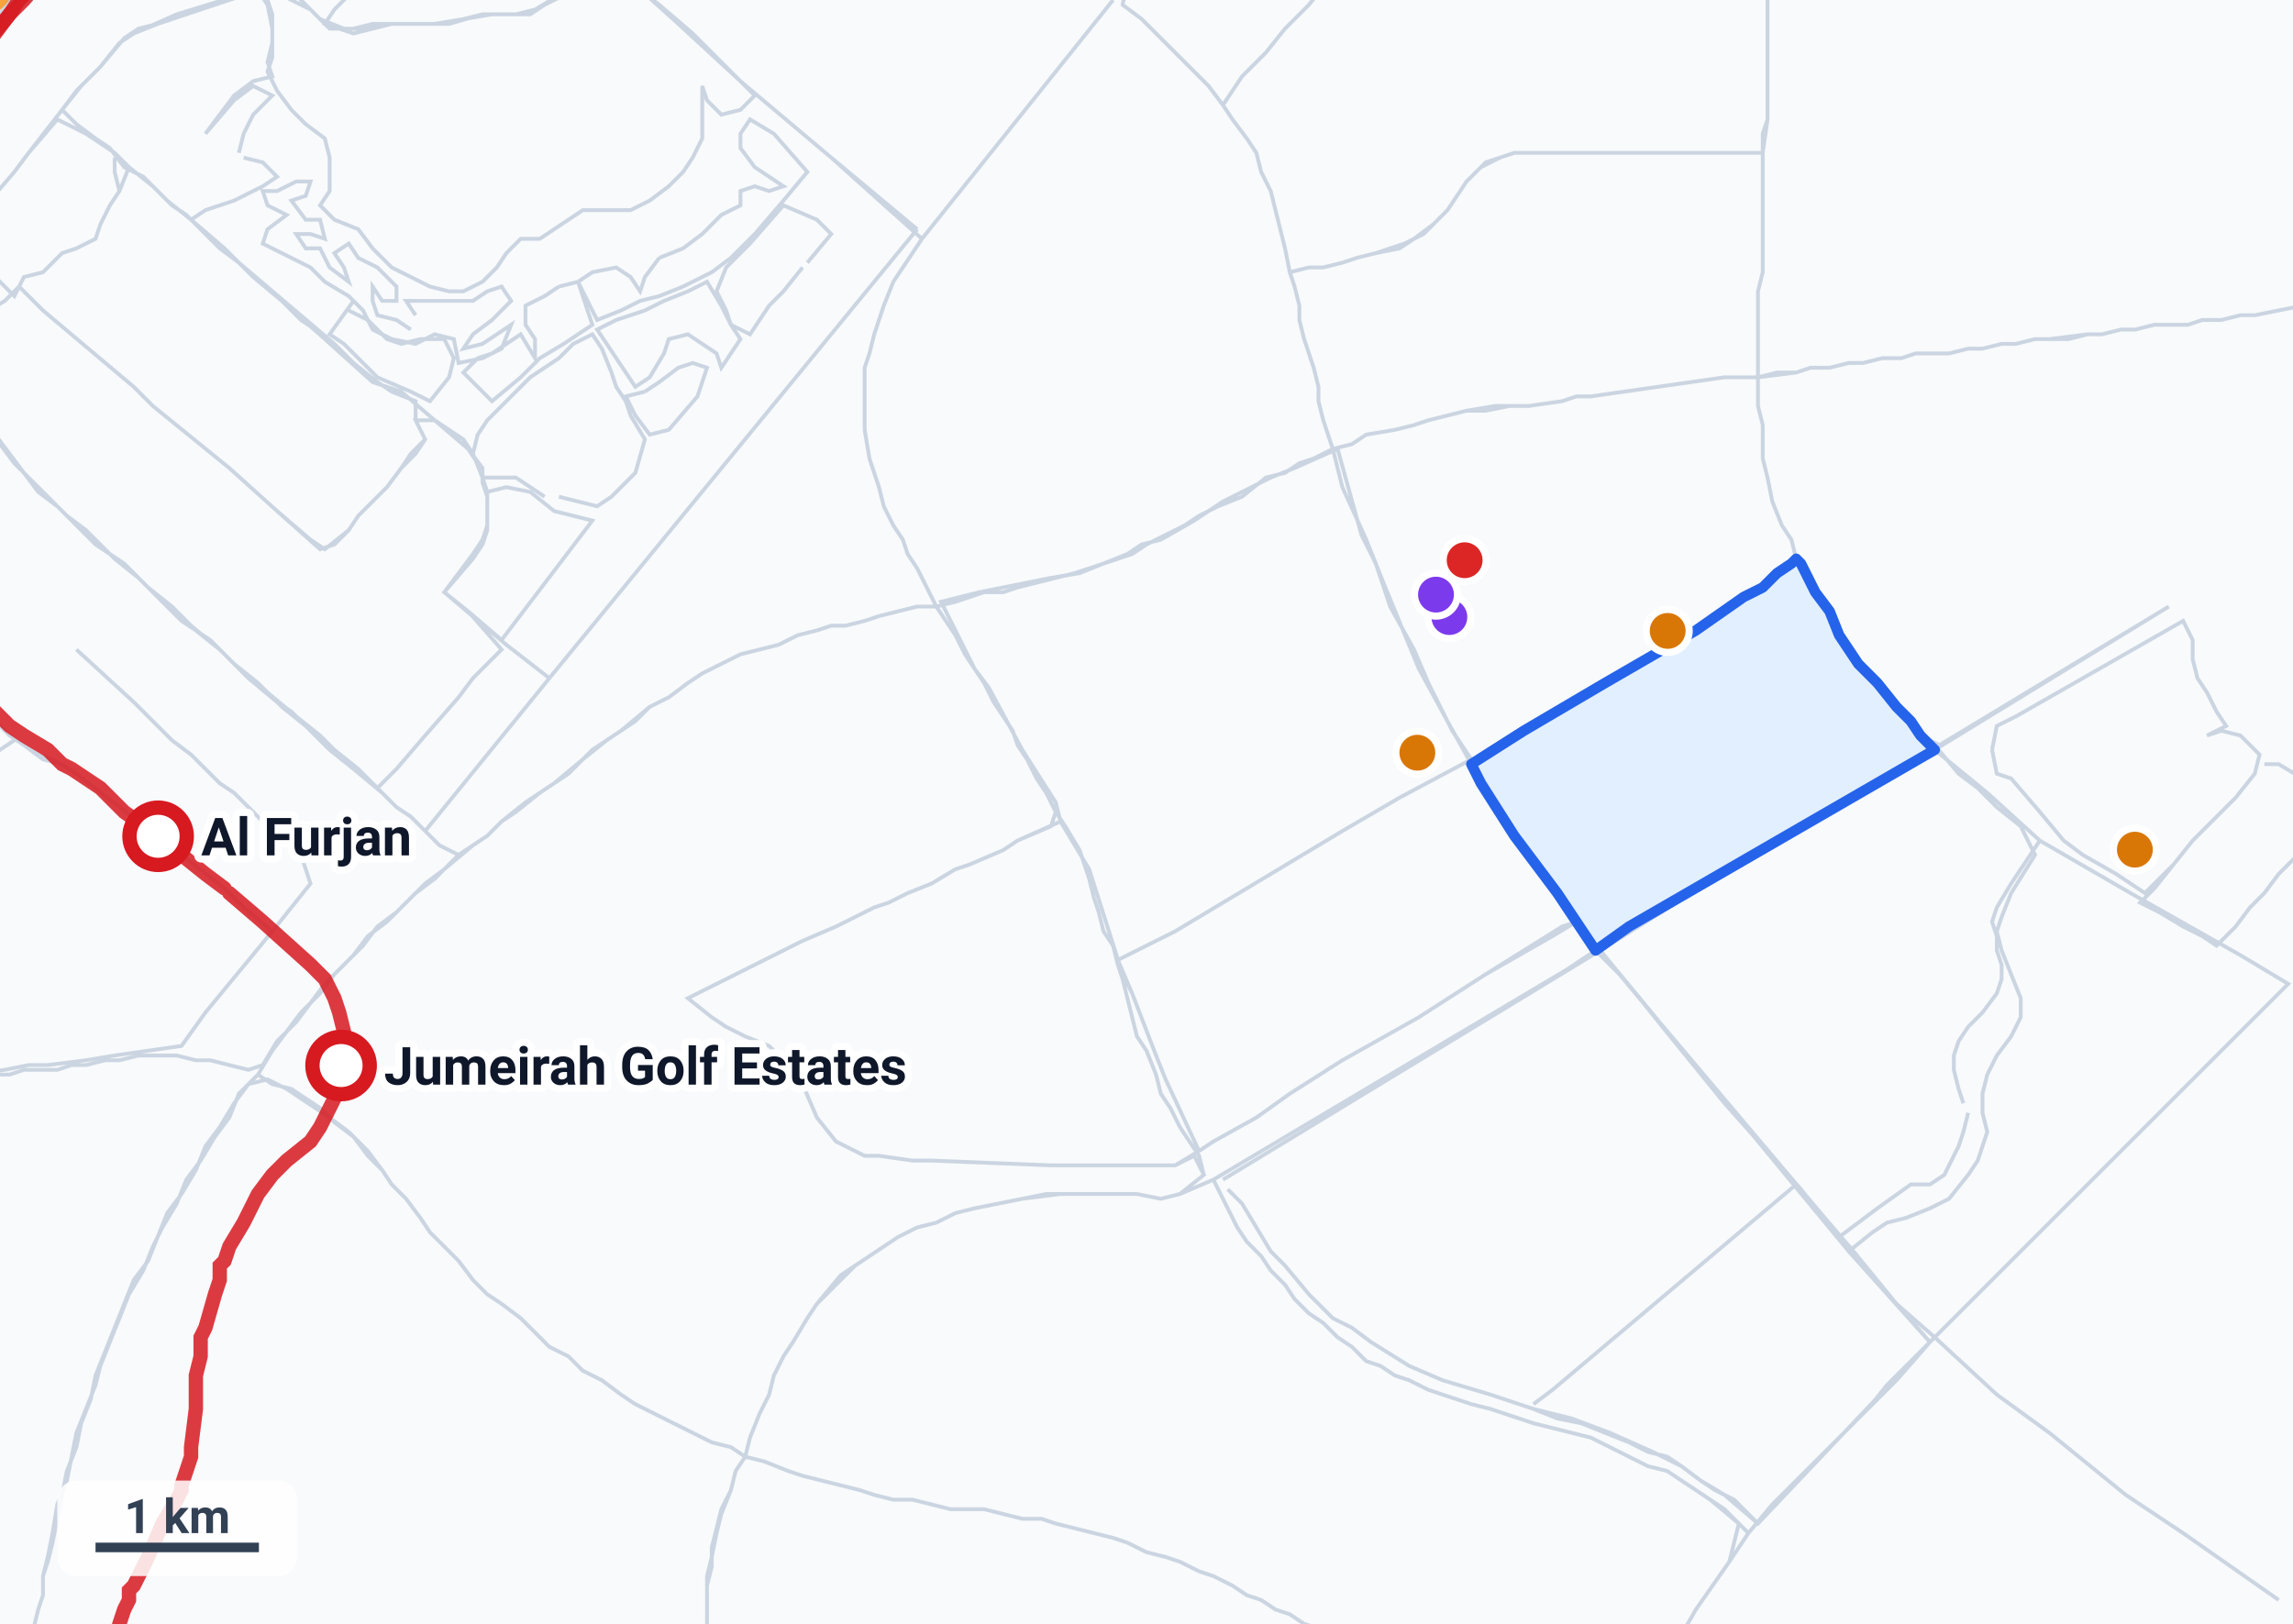
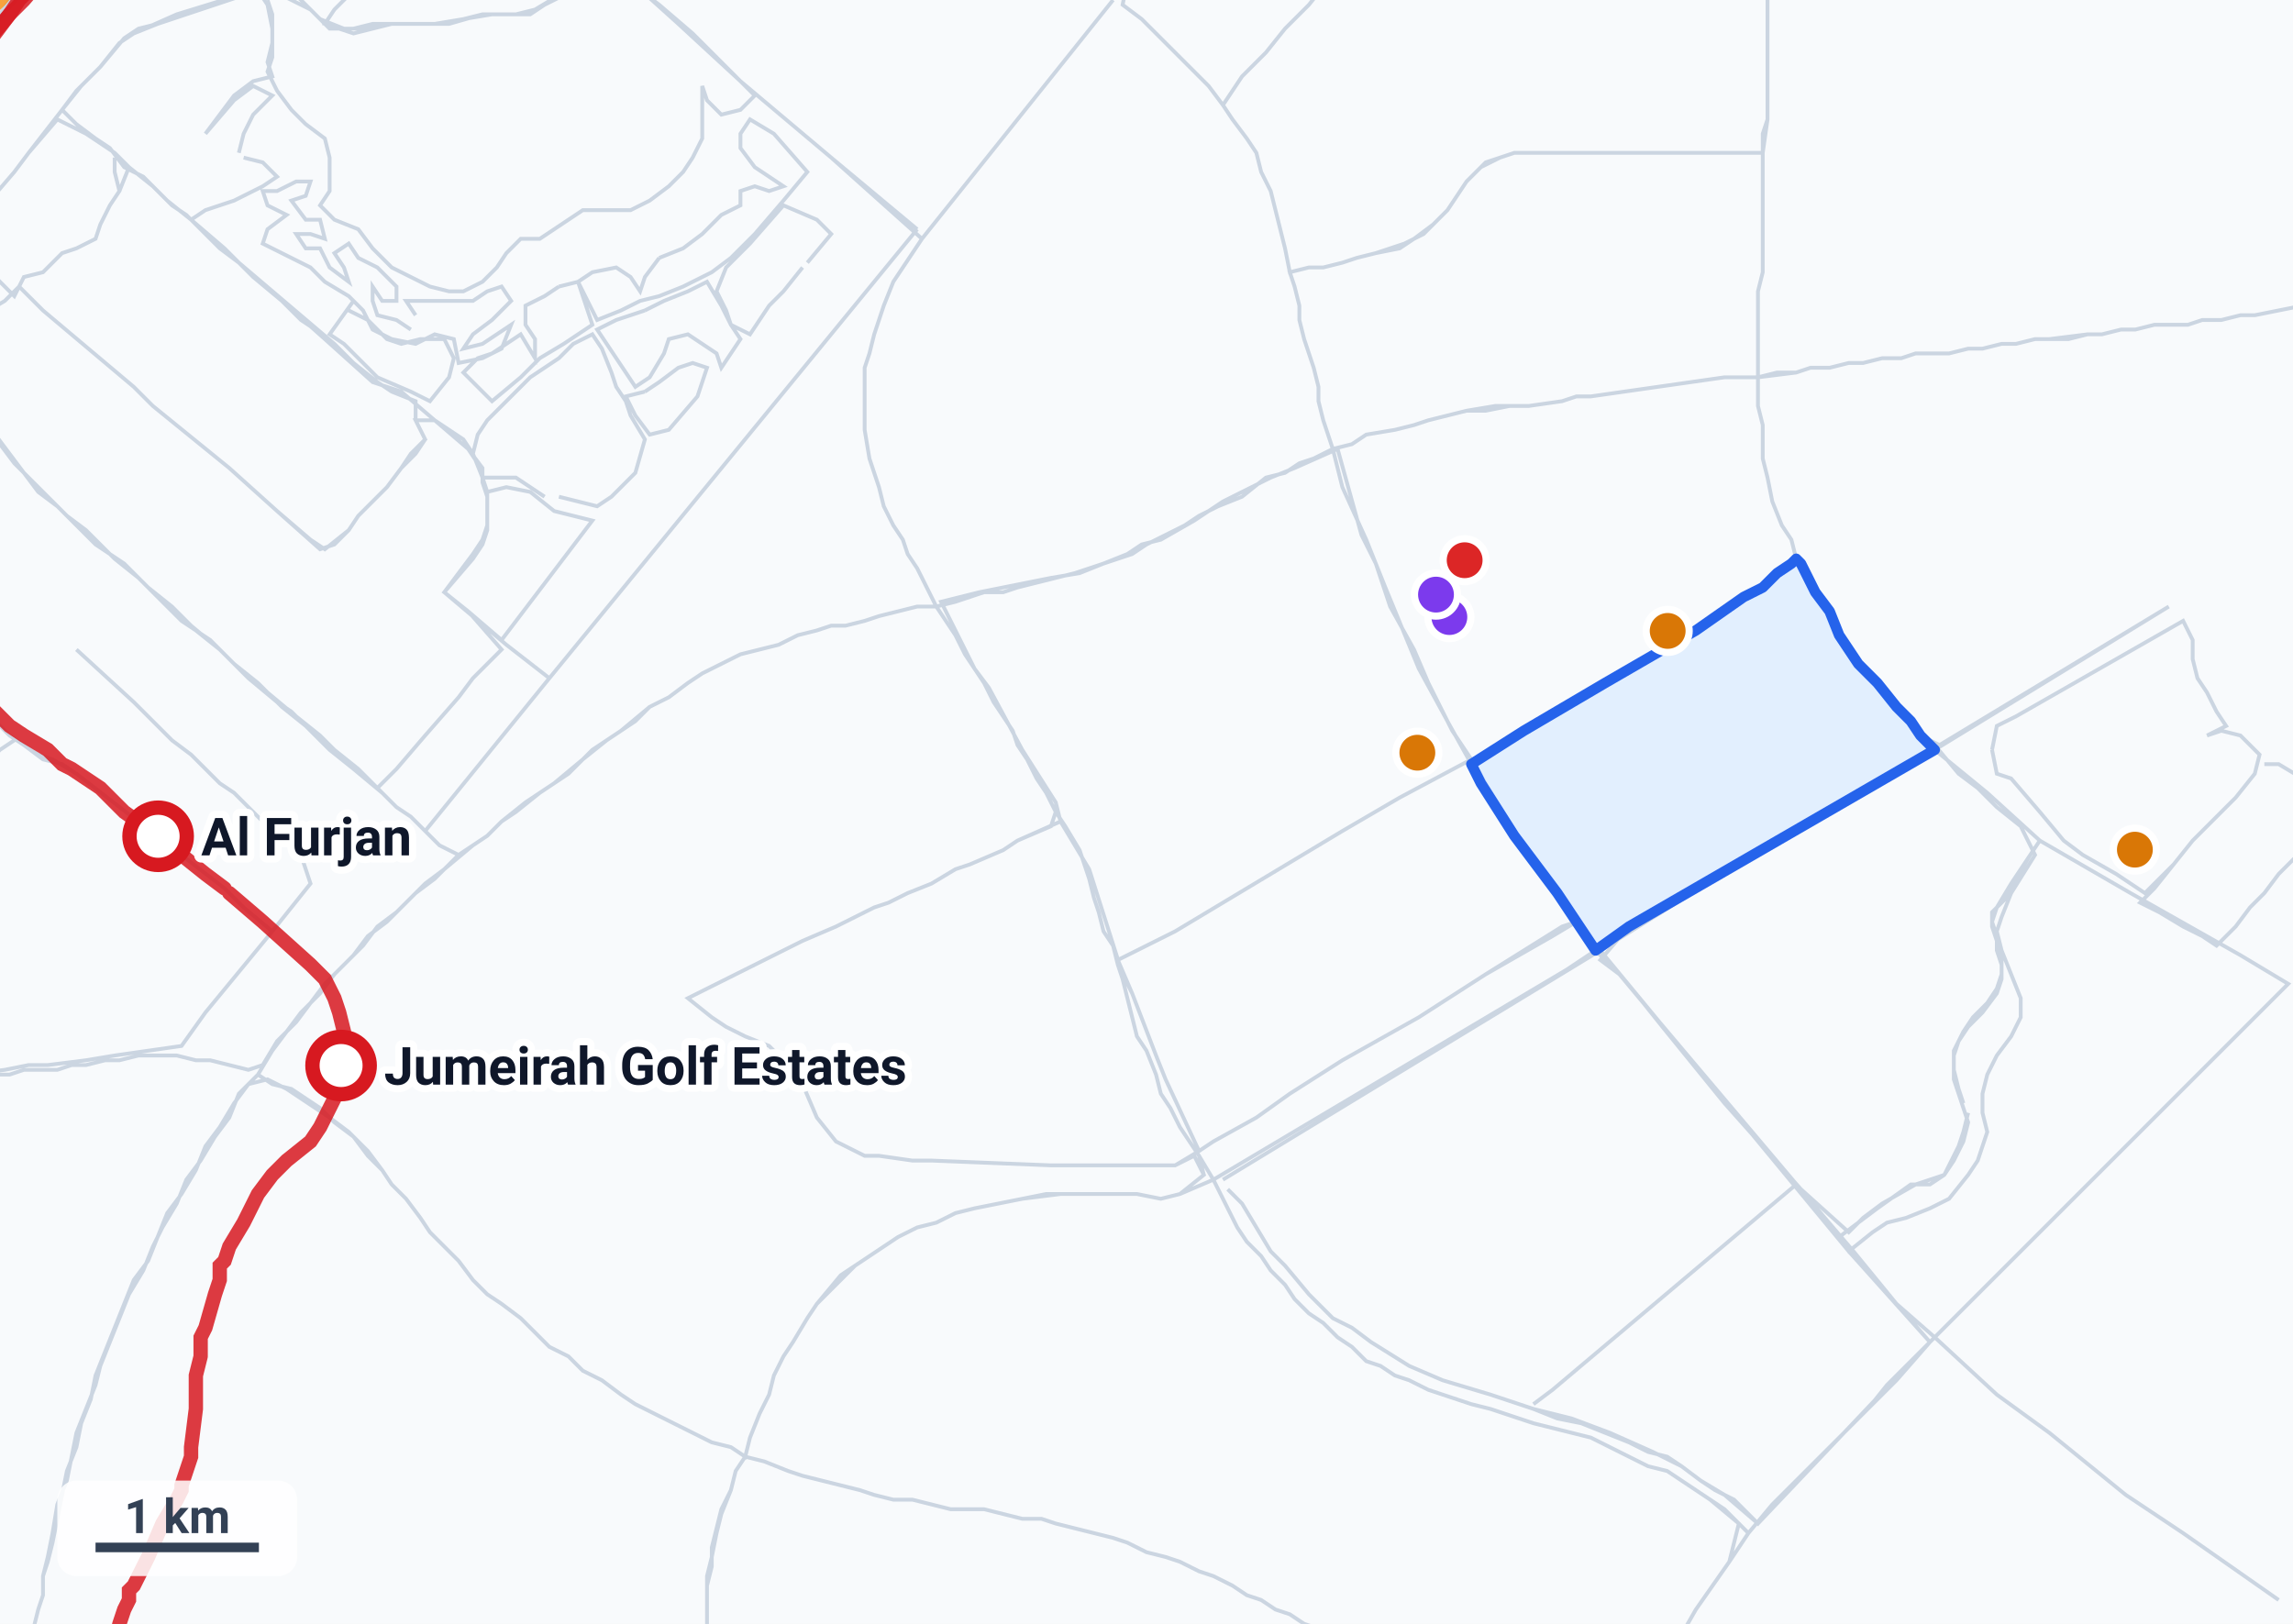
<svg xmlns="http://www.w3.org/2000/svg" viewBox="0 0 480 340" width="480" height="340">
  <style>.l{font:600 11px system-ui,-apple-system,"Segoe UI",Roboto,sans-serif;fill:#0f172a;paint-order:stroke;stroke:#fff;stroke-width:3px;stroke-linejoin:round}.s{font:600 10px system-ui,-apple-system,"Segoe UI",Roboto,sans-serif;fill:#334155}</style>
  <rect width="480" height="340" fill="#f8fafc" />
-   <path d="M235,1 239,4 242,7 245,10 249,14 253,18 256,22 258,25 261,29 263,32 264,36 266,40 267,44 268,48 269,52 270,57 271,60 272,64 272,67 273,71 274,74 275,77 276,81 276,84 277,88 278,91 279,94 275,96 272,97 269,99 265,100 260,104 255,106 251,108 248,110 244,112 240,114 237,116 231,118 228,119 225,120 221,121 217,122 213,123 210,124 206,124 203,125 200,126 196,127 194,123 192,119 190,116 189,113 187,110 185,106 184,102 182,96 181,90 181,84 181,80 181,77 182,74 183,70 184,67 185,64 187,59 193,50 233,-0M370,25 369,28 369,32 366,32 362,32 359,32 355,32 352,32 349,32 345,32 342,32 338,32 335,32 331,32 328,32 324,32 321,32 317,32 314,33 311,34 307,38 303,44 300,47 296,50 293,52 288,53 284,54 281,55 277,56 274,56 270,57 269,52 268,48 267,44 266,40 264,36 263,32 261,29 258,25 256,22 260,16 265,11 269,6 274,1 278,-4M371,-5 370,-2 370,2 370,6 370,10 370,13 370,17 370,21 370,25M273,340 276,341 280,343 283,345 286,346M148,347 148,342 148,338 148,334 148,330 149,326 150,321 151,317 153,312 154,308 156,305 160,306 165,308 168,309 172,310 176,311 180,312 183,313 187,314 191,314 195,315 199,316 202,316 206,316 210,317 214,318 218,318 221,319 225,320 229,321 233,322 236,323 240,325 244,326 247,327 251,329 254,330 258,332 261,334 264,335 267,337 270,338 273,340M351,344 355,337 362,327 366,321 371,315 376,310 381,305 386,300 391,295 395,290 400,285 405,280 418,292 429,300 445,313 457,321 477,335M145,300 149,302 153,303 156,305 154,308 153,312 151,316 150,320 149,324 149,328 148,332 148,336 148,342 148,347M7,344 7,341 8,337 9,334 9,330 10,327 11,323 12,318 13,313 14,308 16,303 17,298 19,293 20,288 22,283 24,278 26,273 28,268 31,264 33,259 35,254 38,250 41,245 43,240 46,236 49,231 52,227 56,226 60,228 63,230 66,232 69,234 73,237 77,241 80,245 82,248 85,251 88,255 90,258 93,261 96,264 99,268 102,271 105,273 109,276 112,279 115,282 119,284 122,287 126,289 130,292 133,294 137,296 141,298 145,300M376,117 372,120 369,123 365,125 355,132 336,143 319,153 308,160 303,151 297,140 290,123 286,113 281,102 279,94 283,93 286,91 292,90 296,89 299,88 303,87 307,86 311,86 316,85 320,85 327,84 330,83 333,83 340,82 347,81 354,80 361,79 364,79 368,79 368,82 368,85 369,89 369,92 369,96 370,100 371,105 373,110 375,113 376,117M278,-4 274,1 269,6 265,11 260,16 256,22 253,18 249,14 245,10 242,7 239,4 235,1 236,-4M193,50 187,59 185,64 184,67 183,70 182,74 181,77 181,80 181,84 181,90 182,96 184,102 185,106 187,110 189,113 190,116 192,119 194,123 196,127 192,127 188,128 184,129 181,130 177,131 174,131 171,132 167,133 163,135 159,136 155,137 151,139 147,141 144,143 140,146 136,148 133,151 127,155 122,159 116,164 110,168 105,172 102,175 99,177 96,179 92,177 89,174 115,142 192,48M477,335 457,321 445,313 429,300 418,292 405,280 479,206M233,-0 193,50 174,33 155,17 142,5 132,-4M226,-6 230,-3 233,-0M54,225 50,229 48,234 45,238 42,243 39,247 37,252 34,257 32,261 30,266 27,271 25,276 23,281 21,286 20,290 18,295 16,300 15,305 14,310 12,315 11,321 10,326 9,330 9,334 8,337 7,341 7,344M-8,226 -5,225 -1,225 2,225 5,224 9,224 12,224 15,223 18,223 22,222 25,222 29,221 33,221 37,221 41,222 44,222 48,223 52,224M411,231 410,228 409,224 409,221 410,218 412,215 415,212 418,208 419,205 419,202 418,199 418,196 417,193 418,190 421,185 425,179 427,176 446,187 469,200 479,206 405,280 397,273 388,263 385,259 389,256 393,253 400,248 404,248 407,246 410,240 411,237 412,233M454,127 406,156 402,154 400,151 397,148 393,143 389,139 385,133 383,128 380,124 378,120 376,117 375,113 373,110 371,105 370,100 369,96 369,92 369,89 368,85 368,82 368,79 372,78 376,78 379,77 383,77 387,76 390,76 394,75 398,75 401,74 405,74 408,74 412,73 415,73 419,72 422,72 426,71 429,71 433,71 437,70 440,70 444,69 447,69 451,68 454,68 458,68 461,67 465,67 469,66 472,66 477,65 482,64 486,64M369,39 369,43 369,46 369,50 369,54 369,57 368,61 368,64 368,68 368,71 368,75 368,79 364,79 361,79 354,80 347,81 340,82 333,83 330,83 327,84 320,85 316,85 313,85 307,86 303,87 299,88 296,89 292,90 286,91 283,93 279,94 278,91 277,88 276,84 276,81 275,77 274,74 273,71 272,67 272,64 271,60 270,57 274,56 277,56 281,55 284,54 288,53 291,52 294,51 298,49 303,44 307,38 310,35 314,33 317,32 321,32 324,32 328,32 331,32 335,32 338,32 342,32 345,32 349,32 352,32 355,32 359,32 362,32 366,32 369,32 369,36 369,39M9,-7 5,-3 1,2 -2,6 -7,12M486,64 482,64 477,65 472,66 469,66 465,67 461,67 458,68 454,68 451,68 447,69 444,69 440,70 437,70 429,71 426,71 422,72 419,72 415,73 412,73 408,74 405,74 401,74 398,75 394,75 390,76 387,76 383,77 379,77 376,78 368,79 368,75 368,71 368,68 368,64 368,61 369,57 369,54 369,50 369,46 369,43 369,39 369,36 369,32 370,25 370,21 370,17 370,13 370,10 370,6 370,2 370,-2 371,-5M377,249 388,263 397,273 405,280 400,285 395,290 391,295 386,300 381,305 376,310 371,315 366,321 361,316 352,310 349,308 345,307 341,305 337,303 333,301 329,300 325,299 321,298 318,297 315,296 312,295 308,294 305,293 302,292 299,291 295,289 292,288 289,286 286,285 283,282 280,280 277,277 274,275 271,272 269,269 266,266 264,263 261,260 259,257 257,253 254,247 328,203 334,199 339,204 344,210 348,215 361,231 377,249M54,-3 50,-1 37,3 28,7 25,9 21,14 16,19 13,23 16,26 20,29 23,31 26,35 30,37 33,40 36,43 39,45 42,48 46,52 50,55 68,71 78,80 84,82 98,94 100,97 101,100 102,103 102,107 102,110 101,113 99,116 93,124 106,135 115,142 89,174 86,171 83,169 80,166 77,163 72,159 67,154 62,150 56,145 51,141 46,136 41,132 36,127 31,123 26,118 20,114 15,109 12,106 8,103 5,99 2,95 -1,91 -4,87 -6,83 -9,78M-9,14 -5,9 -1,5 3,0 7,-4M479,206 469,200 446,187 427,176 416,166 405,157 454,127M123,-7 119,-2 114,1 110,3 105,3 101,3 97,4 91,5 83,5 78,5 74,6 69,6 62,-1 58,-5 55,-3M-9,77 -7,81 -5,86 -2,90 1,94 4,98 7,101 11,105 14,108 18,111 23,116 28,120 33,125 38,130 44,134 49,139 54,143 59,148 64,152 69,157 74,161 80,166 83,169 86,171 89,174 92,177 96,179 91,184 87,187 83,191 79,194 76,198 72,202 68,206 65,210 62,214 58,218 55,223 52,224 48,223 44,222 41,222 37,221 33,221 29,221 25,222 22,222 18,223 15,223 12,224 9,224 5,224 2,225 -1,225 -5,225 -8,226M192,48 115,142 106,135 93,124 99,117 101,114 102,111 102,107 102,104 101,101 101,98 98,94 84,82 78,80 70,72 50,55 47,52 42,48 39,45 36,43 33,40 30,37 26,35 23,31 20,29 16,26 13,23 16,19 21,14 25,9 28,7 37,3 50,-1 54,-3 58,-5 62,-1 67,4 72,6 76,6 80,5 91,5 94,5 101,3 104,3 108,3 112,2 117,-1 122,-4M132,-4 142,5 155,17 174,33 192,48M254,247 247,250 243,251 238,250 234,250 230,250 226,250 222,250 214,251 209,252 204,253 200,254 196,256 192,257 188,259 185,261 182,263 176,267 171,273 169,276 166,281 164,284 162,288 161,292 159,296 157,301 156,305 153,303 149,302 145,300 141,298 137,296 133,294 130,292 126,289 122,287 119,284 115,282 112,279 109,276 105,273 102,271 99,268 96,264 93,261 90,258 88,255 85,251 82,248 80,245 77,242 74,238 70,235 67,232 64,230 61,228 57,227 54,225 57,220 60,216 63,212 67,208 70,204 74,200 77,196 81,193 85,189 89,185 93,182 99,177 102,175 105,172 108,170 113,166 119,162 124,157 130,153 136,148 140,146 144,143 147,141 151,139 155,137 159,136 163,135 167,133 171,132 174,131 177,131 181,130 184,129 188,128 192,127 196,127 198,130 200,133 202,137 204,140 206,143 208,147 210,150 212,153 213,156 215,159 217,163 219,166 221,170 223,173 226,178 228,184 229,188 230,191 231,195 233,198 234,202 235,205 236,209 237,213 238,217 240,220 242,225 243,229 245,232 247,236 249,239 251,242 252,246M292,288 295,289 299,291 302,292 305,293 308,294 312,295 315,296 318,297 321,298 325,299 329,300 333,301 337,303 341,305 345,307 349,308 352,310 358,314 364,319 362,327 355,337 351,344M286,346 283,345 280,343 276,341 273,340 270,338 267,337 264,335 261,334 258,332 254,330 251,329 247,327 244,326 240,325 236,323 233,322 229,321 225,320 221,319 218,318 214,318 210,317 206,316 202,316 199,316 195,315 191,314 187,314 183,313 180,312 176,311 172,310 168,309 165,308 160,306 156,305 157,301 159,296 161,292 162,288 164,284 166,281 169,276 171,273 174,270 179,265 185,261 188,259 192,257 196,256 200,254 204,253 209,252 214,251 219,250 226,250 230,250 234,250 238,250 243,251 247,250 254,247 257,253 259,257 261,260 264,263 266,266 269,269 271,272 274,275 277,277 280,280 283,282 286,285 289,286 292,288M486,64 482,64 477,65 472,66 469,66 465,67 461,67 458,68 454,68 451,68 447,69 444,69 440,70 437,70 429,71 426,71 422,72 419,72 415,73 412,73 408,74 405,74 401,74 398,75 394,75 390,76 387,76 383,77 379,77 376,78 368,79 368,75 368,71 368,68 368,64 368,61 369,57 369,54 369,50 369,46 369,43 369,39 369,36 369,32 370,25 370,21 370,17 370,13 370,10 370,6 370,2 370,-2 371,-5M5,-2 -2,6M-10,-3 -7,-3 -9,-7M321,295 326,297 331,298 336,300 341,302 345,304 349,305 352,307 356,310 359,312 363,314 368,319 373,313 397,289 404,281 397,273 388,262 382,255 376,248 325,291 321,294M256,247 335,199 387,262 404,281 368,319 361,313 356,310 352,307 346,304 337,300 329,297 321,295 312,292 302,289 295,286 287,281 283,278 279,276 274,271 269,265 266,262 263,257 260,252 257,249M-2,6 2,0M51,-6 54,-2 33,5 29,6 26,8 21,14 17,18 13,23 6,32 3,36 -3,43 -7,47 -9,50M4,60 1,63 -4,66 -8,70M-9,77 -6,84 -2,89 0,93 3,97 6,100 10,104 17,111 21,114 24,117 29,121 33,125 36,128 40,131 46,136 52,142 58,147 61,149 65,153 70,157 75,161 79,165 83,161 89,154 96,146 99,142 102,139 105,136 98,128 93,124 99,117 101,113 102,110 102,107 102,103 101,100 99,95 97,92 91,88 87,88 89,92 87,95 84,98 81,102 78,105 75,108 73,111 70,114 67,115 58,107 48,98 32,85 28,81 9,65 4,60M4,60 9,65 28,81 32,85 48,98 58,107 65,113 68,115 73,111 75,108 78,105 81,102 84,98 86,95 89,92 87,88 87,84 82,82 79,80 74,76 71,73 66,69 63,67 59,63 53,58 50,55 47,52 40,46 35,42 32,39 27,35 25,40 23,43 21,47 20,50 16,52 13,53 9,57 5,58M24,33 24,36 25,40 23,43 21,47 20,50 16,52 13,53 9,57 5,58 3,62 0,59 -4,55 -9,50 -7,47 -3,43 3,36 6,32 12,25 18,28 24,32M417,157 418,162 421,163 427,170 432,176 436,179 443,183 449,187 455,181 459,176 464,171 468,167 472,162 473,158 469,154 465,153 462,154 466,152 464,149 462,145 460,142 459,138 459,134 457,130 422,150 418,152 417,157M472,162 468,167 464,171 459,176 455,181 451,186 448,189 452,191 457,194 461,196 464,198 468,194 471,190 474,187 477,183 481,179 485,175 487,171 485,167 482,163 477,160 474,160M251,241 244,226 242,221 237,208 235,204 228,182 222,172 221,168 214,157 207,144 204,140 197,126 205,124 220,121 226,120 231,118 236,116 239,114 243,113 250,109 256,105 260,103 266,100 271,98 280,94 285,112 288,118 291,127 296,136 299,143 302,149 304,153 308,159 314,169 319,177 321,180 324,184 327,189 330,193 327,194 311,204 297,213 281,222 270,229 263,234 254,239 251,241M234,201 237,208 242,221 244,226 251,241 254,239 263,234 270,229 281,222 297,213 311,204 325,196 330,193 327,189 324,184 321,180 319,177 315,171 308,159 293,167 281,174 246,195 234,201M78,-6 74,-2 70,2 68,5 71,6 74,7 78,6 82,5 86,5 90,5 93,5 97,4 103,3 107,3 111,3 114,1 118,-1 122,-5M5,156 9,159 13,160 16,162 47,186 51,190 57,195 43,212 38,219 31,220 24,221 18,222 10,223 6,223 1,224 -7,225M-10,169 -7,164 -3,160 -0,157 3,155M-9,140 -6,145 -2,150 2,154 8,158 11,159 16,162 47,186 51,190 57,195 65,185 63,179 58,175 53,170 49,166 46,164 43,161 40,158 36,155 31,150 28,147 16,136M54,-2 57,-2 61,-0 65,2 68,5 71,6 74,7 78,6 82,5 86,5 90,5 93,5 97,4 103,3 107,3 111,3 114,1 118,-1 122,-5M130,-5 134,-2 138,1 145,7 148,10 153,15 158,20 155,23 151,24 148,21 147,18 147,22 147,26 147,29 145,33 143,36 140,39 136,42 132,44 128,44 122,44 119,46 116,48 113,50 109,50 106,53 104,56 101,59 97,61 94,61 90,60 86,58 82,56 78,52 75,48 70,46 67,43 69,40 69,37 69,33 68,29 64,26 61,23 58,19 56,15 57,12 57,7 57,3 56,-0M114,104 108,100 101,100 99,95 100,91 102,88 108,82 111,79 114,77 117,75 120,72 124,70 126,73 128,78 129,81 131,84 132,87 135,92 133,99 128,104 125,106 121,105 117,104M73,65 77,67 81,71 84,72 88,71 93,71 95,75 94,79 90,84 86,82 79,79 76,76 72,72 69,70 74,63M135,65 139,63 144,61 148,59 151,64 153,68 155,71 151,77 150,74 147,72 144,70 140,71 139,74 136,79 133,81 127,72 125,69 129,67 135,65M117,60 121,59 124,68 118,72 113,75 109,79 103,84 97,78 100,75 103,74 109,70 112,75 112,71 110,68 110,64 114,62 117,60M138,54 143,52 147,49 151,45 155,43 155,40 158,39 161,40 164,39 161,37 158,35 155,31 155,28 157,25 162,28 169,36 164,42 158,49 153,54 149,57 143,60 138,62 134,63 130,65 125,67 121,59 124,57 129,56 132,58 134,61 135,58 138,54M135,82 138,80 142,77 145,76 148,77 146,83 140,90 136,91 133,87 131,83 135,82M168,56 164,61 161,64 157,70 153,68 152,65 150,61 152,56 157,51 164,43 171,46 174,49 169,55M96,120 99,117 101,113 102,110 102,107 102,103 106,102 111,103 116,107 120,108 124,109 105,134 98,128 93,124 96,120M87,66 85,63 88,63 92,63 95,63 99,63 102,61 105,60 107,63 103,67 99,70 97,73 101,72 104,70 107,68 105,73 101,75 96,76 95,71 91,70 87,72 82,71 78,69 76,65 73,62 68,59 65,56 61,54 55,51 56,48 60,45 56,43 55,40 58,40 62,38 65,38 64,41 61,42 64,46 67,46 68,50 65,49 62,49 64,52 67,52 69,56 73,59 72,56 70,53 73,51 75,54 79,56 83,60 83,63 80,63 78,60 78,63 79,66 83,67 86,69M51,33 55,34 58,37 55,39 49,42 43,44 40,46 35,42 32,39 27,35 24,32 18,28 13,23 16,19 21,14 25,9 28,7 33,5 54,-2 56,1 57,6 57,9 56,13 57,16 53,17 49,20 46,24 43,28 49,21 53,18 57,20 53,24 51,28 50,32M335,199 344,210 382,255 387,262 392,258 395,256 399,255 404,253 408,251 412,246 414,243 416,237 415,233 415,229 416,225 418,221 421,217 423,213 423,209 419,199 418,195 419,192 421,187 426,179 423,173 418,169 414,165 410,162 405,156 398,161 384,169 380,171 366,180 351,189 335,199M247,250 243,251 238,250 234,250 230,250 226,250 222,250 214,251 209,252 204,253 200,254 196,256 192,257 188,259 185,261 182,263 176,267 171,273 169,276 166,281 164,284 162,288 161,292 159,296 157,301 156,305 153,303 149,302 145,300 141,298 137,296 133,294 130,292 126,289 122,287 119,284 115,282 112,279 109,276 105,273 102,271 99,268 96,264 93,261 90,258 88,255 85,251 82,248 80,245 77,242 74,238 70,235 67,232 64,230 61,228 57,227 54,225 57,220 60,216 63,212 67,208 70,204 74,200 77,196 81,193 85,189 89,185 93,182 99,177 102,175 105,172 108,170 113,166 119,162 124,157 130,153 136,148 140,146 144,143 147,141 151,139 155,137 159,136 163,135 167,133 171,132 174,131 177,131 181,130 184,129 188,128 192,127 196,127 198,130 200,133 202,137 204,140 206,143 208,147 210,150 212,153 213,156 215,159 217,163 219,166 221,170 220,173 213,176 210,178 203,181 200,182 195,185 190,187 186,189 183,190 179,192 175,194 168,197 164,199 152,205 148,207 144,209 149,213 152,215 156,217 161,219 164,222 168,227 171,234 175,239 181,242 184,242 191,243 195,243 220,244 235,244 239,244 246,244 250,242 252,246 247,250M144,209 149,213 152,215 156,217 161,219 164,222 168,227 171,234 175,239 181,242 184,242 191,243 195,243 220,244 235,244 239,244 246,244 251,241 244,226 242,221 237,208 235,204 228,182 222,172 213,176 210,178 203,181 200,182 195,185 190,187 186,189 183,190 179,192 175,194 168,197 164,199 152,205 148,207 144,209" fill="none" stroke="#cbd5e1" stroke-width="0.8" />
+   <path d="M235,1 239,4 242,7 245,10 249,14 253,18 256,22 258,25 261,29 263,32 264,36 266,40 267,44 268,48 269,52 270,57 271,60 272,64 272,67 273,71 274,74 275,77 276,81 276,84 277,88 278,91 279,94 275,96 272,97 269,99 265,100 260,104 255,106 251,108 248,110 244,112 240,114 237,116 231,118 228,119 225,120 221,121 217,122 213,123 210,124 206,124 203,125 200,126 196,127 194,123 192,119 190,116 189,113 187,110 185,106 184,102 182,96 181,90 181,84 181,80 181,77 182,74 183,70 184,67 185,64 187,59 193,50 233,-0M370,25 369,28 369,32 366,32 362,32 359,32 355,32 352,32 349,32 345,32 342,32 338,32 335,32 331,32 328,32 324,32 321,32 317,32 314,33 311,34 307,38 303,44 300,47 296,50 293,52 288,53 284,54 281,55 277,56 274,56 270,57 269,52 268,48 267,44 266,40 264,36 263,32 261,29 258,25 256,22 260,16 265,11 269,6 274,1 278,-4M371,-5 370,-2 370,2 370,6 370,10 370,13 370,17 370,21 370,25M273,340 276,341 280,343 283,345 286,346M148,347 148,342 148,338 148,334 148,330 149,326 150,321 151,317 153,312 154,308 156,305 160,306 165,308 168,309 172,310 176,311 180,312 183,313 187,314 191,314 195,315 199,316 202,316 206,316 210,317 214,318 218,318 221,319 225,320 229,321 233,322 236,323 240,325 244,326 247,327 251,329 254,330 258,332 261,334 264,335 267,337 270,338 273,340M351,344 355,337 362,327 366,321 371,315 376,310 381,305 386,300 391,295 395,290 400,285 405,280 418,292 429,300 445,313 457,321 477,335M145,300 149,302 153,303 156,305 154,308 153,312 151,316 150,320 149,324 149,328 148,332 148,336 148,342 148,347M7,344 7,341 8,337 9,334 9,330 10,327 11,323 12,318 13,313 14,308 16,303 17,298 19,293 20,288 22,283 24,278 26,273 28,268 31,264 33,259 35,254 38,250 41,245 43,240 46,236 49,231 52,227 56,226 60,228 63,230 66,232 69,234 73,237 77,241 80,245 82,248 85,251 88,255 90,258 93,261 96,264 99,268 102,271 105,273 109,276 112,279 115,282 119,284 122,287 126,289 130,292 133,294 137,296 141,298 145,300M376,117 372,120 369,123 365,125 355,132 336,143 319,153 308,160 303,151 297,140 290,123 286,113 281,102 279,94 283,93 286,91 292,90 296,89 299,88 303,87 307,86 311,86 316,85 320,85 327,84 330,83 333,83 340,82 347,81 354,80 361,79 364,79 368,79 368,82 368,85 369,89 369,92 369,96 370,100 371,105 373,110 375,113 376,117M278,-4 274,1 269,6 265,11 260,16 256,22 253,18 249,14 245,10 242,7 239,4 235,1 236,-4M193,50 187,59 185,64 184,67 183,70 182,74 181,77 181,80 181,84 181,90 182,96 184,102 185,106 187,110 189,113 190,116 192,119 194,123 196,127 192,127 188,128 184,129 181,130 177,131 174,131 171,132 167,133 163,135 159,136 155,137 151,139 147,141 144,143 140,146 136,148 133,151 127,155 122,159 116,164 110,168 105,172 102,175 99,177 96,179 92,177 89,174 115,142 192,48M477,335 457,321 445,313 429,300 418,292 405,280 479,206M233,-0 193,50 174,33 155,17 142,5 132,-4M226,-6 230,-3 233,-0M54,225 50,229 48,234 45,238 42,243 39,247 37,252 34,257 32,261 30,266 27,271 25,276 23,281 21,286 20,290 18,295 16,300 15,305 14,310 12,315 11,321 10,326 9,330 9,334 8,337 7,341 7,344M-8,226 -5,225 -1,225 2,225 5,224 9,224 12,224 15,223 18,223 22,222 25,222 29,221 33,221 37,221 41,222 44,222 48,223 52,224M411,231 410,228 409,224 409,221 410,218 412,215 415,212 418,208 419,205 419,202 418,199 418,196 417,193 418,190 421,185 425,179 427,176 446,187 469,200 479,206 405,280 397,273 388,263 385,259 389,256 393,253 400,248 404,248 407,246 410,240 411,237 412,233M454,127 406,156 402,154 400,151 397,148 393,143 389,139 385,133 383,128 380,124 378,120 376,117 375,113 373,110 371,105 370,100 369,96 369,92 369,89 368,85 368,82 368,79 372,78 376,78 379,77 383,77 387,76 390,76 394,75 398,75 401,74 405,74 408,74 412,73 415,73 419,72 422,72 426,71 429,71 433,71 437,70 440,70 444,69 447,69 451,68 454,68 458,68 461,67 465,67 469,66 472,66 477,65 482,64 486,64M369,39 369,43 369,46 369,50 369,54 369,57 368,61 368,64 368,68 368,71 368,75 368,79 364,79 361,79 354,80 347,81 340,82 333,83 330,83 327,84 320,85 316,85 313,85 307,86 303,87 299,88 296,89 292,90 286,91 283,93 279,94 278,91 277,88 276,84 276,81 275,77 274,74 273,71 272,67 272,64 271,60 270,57 274,56 277,56 281,55 284,54 288,53 291,52 294,51 298,49 303,44 307,38 310,35 314,33 317,32 321,32 324,32 328,32 331,32 335,32 338,32 342,32 345,32 349,32 352,32 355,32 359,32 362,32 366,32 369,32 369,36 369,39M9,-7 5,-3 1,2 -2,6 -7,12M486,64 482,64 477,65 472,66 469,66 465,67 461,67 458,68 454,68 451,68 447,69 444,69 440,70 437,70 429,71 426,71 422,72 419,72 415,73 412,73 408,74 405,74 401,74 398,75 394,75 390,76 387,76 383,77 379,77 376,78 368,79 368,75 368,71 368,68 368,64 368,61 369,57 369,54 369,50 369,46 369,43 369,39 369,36 369,32 370,25 370,21 370,17 370,13 370,10 370,6 370,2 370,-2 371,-5M377,249 388,263 397,273 405,280 400,285 395,290 391,295 386,300 381,305 376,310 371,315 366,321 361,316 352,310 349,308 345,307 341,305 337,303 333,301 329,300 325,299 321,298 318,297 315,296 312,295 308,294 305,293 302,292 299,291 295,289 292,288 289,286 286,285 283,282 280,280 277,277 274,275 271,272 269,269 266,266 264,263 261,260 259,257 257,253 254,247 328,203 334,199 339,204 344,210 348,215 361,231 377,249M54,-3 50,-1 37,3 28,7 25,9 21,14 16,19 13,23 16,26 20,29 23,31 26,35 30,37 33,40 36,43 39,45 42,48 46,52 50,55 68,71 78,80 84,82 98,94 100,97 101,100 102,103 102,107 102,110 101,113 99,116 93,124 106,135 115,142 89,174 86,171 83,169 80,166 77,163 72,159 67,154 62,150 56,145 51,141 46,136 41,132 36,127 31,123 26,118 20,114 15,109 12,106 8,103 5,99 2,95 -1,91 -4,87 -6,83 -9,78M-9,14 -5,9 -1,5 3,0 7,-4M479,206 469,200 446,187 427,176 416,166 405,157 454,127M297,140 303,151 308,160 310,164 317,175 326,187 334,199 328,203 254,247 251,242 249,239 247,236 245,232 243,229 242,225 240,220 238,217 237,213 236,209 235,205 234,202 233,198 231,195 230,191 229,188 228,184 226,178 223,173 221,170 219,166 217,163 215,159 213,156 212,153 210,150 208,147 206,143 204,140 202,137 200,133 198,130 196,127 200,126 203,125 206,124 210,124 213,123 217,122 221,121 225,120 228,119 231,118 237,116 240,114 244,112 248,110 251,108 255,106 260,104 265,100 269,99 272,97 275,96 279,94 281,102 286,113 290,123 297,140M123,-7 119,-2 114,1 110,3 105,3 101,3 97,4 91,5 83,5 78,5 74,6 69,6 62,-1 58,-5 55,-3M-9,77 -7,81 -5,86 -2,90 1,94 4,98 7,101 11,105 14,108 18,111 23,116 28,120 33,125 38,130 44,134 49,139 54,143 59,148 64,152 69,157 74,161 80,166 83,169 86,171 89,174 92,177 96,179 91,184 87,187 83,191 79,194 76,198 72,202 68,206 65,210 62,214 58,218 55,223 52,224 48,223 44,222 41,222 37,221 33,221 29,221 25,222 22,222 18,223 15,223 12,224 9,224 5,224 2,225 -1,225 -5,225 -8,226M192,48 115,142 106,135 93,124 99,117 101,114 102,111 102,107 102,104 101,101 101,98 98,94 84,82 78,80 70,72 50,55 47,52 42,48 39,45 36,43 33,40 30,37 26,35 23,31 20,29 16,26 13,23 16,19 21,14 25,9 28,7 37,3 50,-1 54,-3 58,-5 62,-1 67,4 72,6 76,6 80,5 91,5 94,5 101,3 104,3 108,3 112,2 117,-1 122,-4M132,-4 142,5 155,17 174,33 192,48M407,246 401,248 394,252 390,255 387,258 377,249 361,231 348,215 344,210 339,204 335,201 341,194 405,157 416,166 427,176 425,179 422,184 420,188 417,191 417,194 418,197 419,200 419,204 418,207 416,210 413,213 411,216 409,220 409,223 409,226 410,229 411,232 412,235 411,239 409,243 407,246M254,247 247,250 243,251 238,250 234,250 230,250 226,250 222,250 214,251 209,252 204,253 200,254 196,256 192,257 188,259 185,261 182,263 176,267 171,273 169,276 166,281 164,284 162,288 161,292 159,296 157,301 156,305 153,303 149,302 145,300 141,298 137,296 133,294 130,292 126,289 122,287 119,284 115,282 112,279 109,276 105,273 102,271 99,268 96,264 93,261 90,258 88,255 85,251 82,248 80,245 77,242 74,238 70,235 67,232 64,230 61,228 57,227 54,225 57,220 60,216 63,212 67,208 70,204 74,200 77,196 81,193 85,189 89,185 93,182 99,177 102,175 105,172 108,170 113,166 119,162 124,157 130,153 136,148 140,146 144,143 147,141 151,139 155,137 159,136 163,135 167,133 171,132 174,131 177,131 181,130 184,129 188,128 192,127 196,127 198,130 200,133 202,137 204,140 206,143 208,147 210,150 212,153 213,156 215,159 217,163 219,166 221,170 223,173 226,178 228,184 229,188 230,191 231,195 233,198 234,202 235,205 236,209 237,213 238,217 240,220 242,225 243,229 245,232 247,236 249,239 251,242 252,246M292,288 295,289 299,291 302,292 305,293 308,294 312,295 315,296 318,297 321,298 325,299 329,300 333,301 337,303 341,305 345,307 349,308 352,310 358,314 364,319 362,327 355,337 351,344M286,346 283,345 280,343 276,341 273,340 270,338 267,337 264,335 261,334 258,332 254,330 251,329 247,327 244,326 240,325 236,323 233,322 229,321 225,320 221,319 218,318 214,318 210,317 206,316 202,316 199,316 195,315 191,314 187,314 183,313 180,312 176,311 172,310 168,309 165,308 160,306 156,305 157,301 159,296 161,292 162,288 164,284 166,281 169,276 171,273 174,270 179,265 185,261 188,259 192,257 196,256 200,254 204,253 209,252 214,251 219,250 226,250 230,250 234,250 238,250 243,251 247,250 254,247 257,253 259,257 261,260 264,263 266,266 269,269 271,272 274,275 277,277 280,280 283,282 286,285 289,286 292,288M486,64 482,64 477,65 472,66 469,66 465,67 461,67 458,68 454,68 451,68 447,69 444,69 440,70 437,70 429,71 426,71 422,72 419,72 415,73 412,73 408,74 405,74 401,74 398,75 394,75 390,76 387,76 383,77 379,77 376,78 368,79 368,75 368,71 368,68 368,64 368,61 369,57 369,54 369,50 369,46 369,43 369,39 369,36 369,32 370,25 370,21 370,17 370,13 370,10 370,6 370,2 370,-2 371,-5M5,-2 -2,6M-10,-3 -7,-3 -9,-7M321,295 326,297 331,298 336,300 341,302 345,304 349,305 352,307 356,310 359,312 363,314 368,319 373,313 397,289 404,281 397,273 388,262 382,255 376,248 325,291 321,294M256,247 335,199 387,262 404,281 368,319 361,313 356,310 352,307 346,304 337,300 329,297 321,295 312,292 302,289 295,286 287,281 283,278 279,276 274,271 269,265 266,262 263,257 260,252 257,249M-2,6 2,0M51,-6 54,-2 33,5 29,6 26,8 21,14 17,18 13,23 6,32 3,36 -3,43 -7,47 -9,50M4,60 1,63 -4,66 -8,70M-9,77 -6,84 -2,89 0,93 3,97 6,100 10,104 17,111 21,114 24,117 29,121 33,125 36,128 40,131 46,136 52,142 58,147 61,149 65,153 70,157 75,161 79,165 83,161 89,154 96,146 99,142 102,139 105,136 98,128 93,124 99,117 101,113 102,110 102,107 102,103 101,100 99,95 97,92 91,88 87,88 89,92 87,95 84,98 81,102 78,105 75,108 73,111 70,114 67,115 58,107 48,98 32,85 28,81 9,65 4,60M4,60 9,65 28,81 32,85 48,98 58,107 65,113 68,115 73,111 75,108 78,105 81,102 84,98 86,95 89,92 87,88 87,84 82,82 79,80 74,76 71,73 66,69 63,67 59,63 53,58 50,55 47,52 40,46 35,42 32,39 27,35 25,40 23,43 21,47 20,50 16,52 13,53 9,57 5,58M24,33 24,36 25,40 23,43 21,47 20,50 16,52 13,53 9,57 5,58 3,62 0,59 -4,55 -9,50 -7,47 -3,43 3,36 6,32 12,25 18,28 24,32M417,157 418,162 421,163 427,170 432,176 436,179 443,183 449,187 455,181 459,176 464,171 468,167 472,162 473,158 469,154 465,153 462,154 466,152 464,149 462,145 460,142 459,138 459,134 457,130 422,150 418,152 417,157M472,162 468,167 464,171 459,176 455,181 451,186 448,189 452,191 457,194 461,196 464,198 468,194 471,190 474,187 477,183 481,179 485,175 487,171 485,167 482,163 477,160 474,160M251,241 244,226 242,221 237,208 235,204 228,182 222,172 221,168 214,157 207,144 204,140 197,126 205,124 220,121 226,120 231,118 236,116 239,114 243,113 250,109 256,105 260,103 266,100 271,98 280,94 285,112 288,118 291,127 296,136 299,143 302,149 304,153 308,159 314,169 319,177 321,180 324,184 327,189 330,193 327,194 311,204 297,213 281,222 270,229 263,234 254,239 251,241M234,201 237,208 242,221 244,226 251,241 254,239 263,234 270,229 281,222 297,213 311,204 325,196 330,193 327,189 324,184 321,180 319,177 315,171 308,159 293,167 281,174 246,195 234,201M78,-6 74,-2 70,2 68,5 71,6 74,7 78,6 82,5 86,5 90,5 93,5 97,4 103,3 107,3 111,3 114,1 118,-1 122,-5M5,156 9,159 13,160 16,162 47,186 51,190 57,195 43,212 38,219 31,220 24,221 18,222 10,223 6,223 1,224 -7,225M-10,169 -7,164 -3,160 -0,157 3,155M-9,140 -6,145 -2,150 2,154 8,158 11,159 16,162 47,186 51,190 57,195 65,185 63,179 58,175 53,170 49,166 46,164 43,161 40,158 36,155 31,150 28,147 16,136M54,-2 57,-2 61,-0 65,2 68,5 71,6 74,7 78,6 82,5 86,5 90,5 93,5 97,4 103,3 107,3 111,3 114,1 118,-1 122,-5M130,-5 134,-2 138,1 145,7 148,10 153,15 158,20 155,23 151,24 148,21 147,18 147,22 147,26 147,29 145,33 143,36 140,39 136,42 132,44 128,44 122,44 119,46 116,48 113,50 109,50 106,53 104,56 101,59 97,61 94,61 90,60 86,58 82,56 78,52 75,48 70,46 67,43 69,40 69,37 69,33 68,29 64,26 61,23 58,19 56,15 57,12 57,7 57,3 56,-0M114,104 108,100 101,100 99,95 100,91 102,88 108,82 111,79 114,77 117,75 120,72 124,70 126,73 128,78 129,81 131,84 132,87 135,92 133,99 128,104 125,106 121,105 117,104M73,65 77,67 81,71 84,72 88,71 93,71 95,75 94,79 90,84 86,82 79,79 76,76 72,72 69,70 74,63M135,65 139,63 144,61 148,59 151,64 153,68 155,71 151,77 150,74 147,72 144,70 140,71 139,74 136,79 133,81 127,72 125,69 129,67 135,65M117,60 121,59 124,68 118,72 113,75 109,79 103,84 97,78 100,75 103,74 109,70 112,75 112,71 110,68 110,64 114,62 117,60M138,54 143,52 147,49 151,45 155,43 155,40 158,39 161,40 164,39 161,37 158,35 155,31 155,28 157,25 162,28 169,36 164,42 158,49 153,54 149,57 143,60 138,62 134,63 130,65 125,67 121,59 124,57 129,56 132,58 134,61 135,58 138,54M135,82 138,80 142,77 145,76 148,77 146,83 140,90 136,91 133,87 131,83 135,82M168,56 164,61 161,64 157,70 153,68 152,65 150,61 152,56 157,51 164,43 171,46 174,49 169,55M96,120 99,117 101,113 102,110 102,107 102,103 106,102 111,103 116,107 120,108 124,109 105,134 98,128 93,124 96,120M87,66 85,63 88,63 92,63 95,63 99,63 102,61 105,60 107,63 103,67 99,70 97,73 101,72 104,70 107,68 105,73 101,75 96,76 95,71 91,70 87,72 82,71 78,69 76,65 73,62 68,59 65,56 61,54 55,51 56,48 60,45 56,43 55,40 58,40 62,38 65,38 64,41 61,42 64,46 67,46 68,50 65,49 62,49 64,52 67,52 69,56 73,59 72,56 70,53 73,51 75,54 79,56 83,60 83,63 80,63 78,60 78,63 79,66 83,67 86,69M51,33 55,34 58,37 55,39 49,42 43,44 40,46 35,42 32,39 27,35 24,32 18,28 13,23 16,19 21,14 25,9 28,7 33,5 54,-2 56,1 57,6 57,9 56,13 57,16 53,17 49,20 46,24 43,28 49,21 53,18 57,20 53,24 51,28 50,32M335,199 344,210 382,255 387,262 392,258 395,256 399,255 404,253 408,251 412,246 414,243 416,237 415,233 415,229 416,225 418,221 421,217 423,213 423,209 419,199 418,195 419,192 421,187 426,179 423,173 418,169 414,165 410,162 405,156 398,161 384,169 380,171 366,180 351,189 335,199M247,250 243,251 238,250 234,250 230,250 226,250 222,250 214,251 209,252 204,253 200,254 196,256 192,257 188,259 185,261 182,263 176,267 171,273 169,276 166,281 164,284 162,288 161,292 159,296 157,301 156,305 153,303 149,302 145,300 141,298 137,296 133,294 130,292 126,289 122,287 119,284 115,282 112,279 109,276 105,273 102,271 99,268 96,264 93,261 90,258 88,255 85,251 82,248 80,245 77,242 74,238 70,235 67,232 64,230 61,228 57,227 54,225 57,220 60,216 63,212 67,208 70,204 74,200 77,196 81,193 85,189 89,185 93,182 99,177 102,175 105,172 108,170 113,166 119,162 124,157 130,153 136,148 140,146 144,143 147,141 151,139 155,137 159,136 163,135 167,133 171,132 174,131 177,131 181,130 184,129 188,128 192,127 196,127 198,130 200,133 202,137 204,140 206,143 208,147 210,150 212,153 213,156 215,159 217,163 219,166 221,170 220,173 213,176 210,178 203,181 200,182 195,185 190,187 186,189 183,190 179,192 175,194 168,197 164,199 152,205 148,207 144,209 149,213 152,215 156,217 161,219 164,222 168,227 171,234 175,239 181,242 184,242 191,243 195,243 220,244 235,244 239,244 246,244 250,242 252,246 247,250M144,209 149,213 152,215 156,217 161,219 164,222 168,227 171,234 175,239 181,242 184,242 191,243 195,243 220,244 235,244 239,244 246,244 251,241 244,226 242,221 237,208 235,204 228,182 222,172 213,176 210,178 203,181 200,182 195,185 190,187 186,189 183,190 179,192 175,194 168,197 164,199 152,205 148,207 144,209" fill="none" stroke="#cbd5e1" stroke-width="0.8" />
  <path d="M405,157 341,194 334,199 326,187 317,175 310,164 309,162 308,160 319,153 336,143 355,132 365,125 369,123 372,120 375,118 376,117 377,118 378,120 380,124 383,128 385,133 387,136 389,139 393,143 397,148 400,151 402,154 405,157Z" fill="#dbeafe" fill-opacity="0.75" stroke="#2563eb" stroke-width="2.2" stroke-linejoin="round" />
  <path d="M23,-16 21,-15 17,-12 14,-9 11,-7 4,0 2,3 -14,22 -15,24M-12,137 -9,140 -6,143 -5,145 -2,148 -1,149 2,152 5,154 10,157 13,160 15,161 18,163 21,165 26,170 33,175 43,183 47,186M48,187 55,193M55,193 65,202 68,205 69,207 70,209 71,212 72,216 72,220 71,223 71,226 70,230 69,232 67,236 65,239 60,243 57,246 54,250 52,254 51,256 48,261 47,264 46,265 46,268 45,271 43,278 42,280 42,284M42,284 41,288 41,290M41,290 41,295M41,295 40,303 40,305 39,308 38,311 38,312 37,314 34,319 31,326 29,330 28,332 27,333 27,335 26,337 25,340 23,348 21,354 20,357" fill="none" stroke="#d71920" stroke-width="3" stroke-linecap="round" stroke-opacity="0.85" />
  <path d="M23,-16 21,-15 17,-12 14,-9 11,-7 5,0 2,3 -4,11 -13,22" fill="none" stroke="#d71920" stroke-width="3" stroke-linecap="round" stroke-opacity="0.85" />
  <path d="M-15,-11 -17,-10 -19,-8 -20,-6 -21,-4 -22,-2 -23,0M-2,-8 -5,-11 -8,-13M-24,28 -22,25 -20,24 -19,23M14,-15 9,-10 5,-6M-8,-13 -10,-14 -14,-12M-18,21 -19,23M-16,20 -15,18 -13,16 -3,4M2,-3 0,-1 -2,2M-4,4 -12,14 -14,16 -15,17 -18,21M-19,23 -18,21M-20,24 -19,23M2,-4 2,-3M4,-5 2,-3M1,-5 -1,-7M-2,2 0,-0 5,-6 9,-10 14,-14 15,-16M4,-5 3,-4M-15,18 -14,16" fill="none" stroke="#f7941d" stroke-width="3" stroke-linecap="round" stroke-opacity="0.85" />
  <circle cx="446.9" cy="177.9" r="4.5" fill="#d97706" stroke="#fff" stroke-width="1.5" />
  <circle cx="349.1" cy="132.1" r="4.5" fill="#d97706" stroke="#fff" stroke-width="1.5" />
  <circle cx="296.7" cy="157.6" r="4.5" fill="#d97706" stroke="#fff" stroke-width="1.5" />
  <circle cx="306.6" cy="117.3" r="4.5" fill="#dc2626" stroke="#fff" stroke-width="1.5" />
  <circle cx="303.4" cy="129.2" r="4.5" fill="#7c3aed" stroke="#fff" stroke-width="1.5" />
  <circle cx="300.6" cy="124.5" r="4.5" fill="#7c3aed" stroke="#fff" stroke-width="1.5" />
  <circle cx="71.4" cy="223.1" r="6" fill="#fff" stroke="#d71920" stroke-width="3" />
  <circle cx="33.1" cy="175.1" r="6" fill="#fff" stroke="#d71920" stroke-width="3" />
  <text x="80.4" y="227.1" text-anchor="start" class="l">Jumeirah Golf Estates</text>
  <text x="42.1" y="179.1" text-anchor="start" class="l">Al Furjan</text>
  <g>
    <rect x="12" y="310" width="50.2" height="20" rx="4" fill="#fff" fill-opacity="0.85" />
    <path d="M20,324h34.2" stroke="#334155" stroke-width="2" />
    <text x="37.1" y="321" text-anchor="middle" class="s">1 km</text>
  </g>
</svg>
